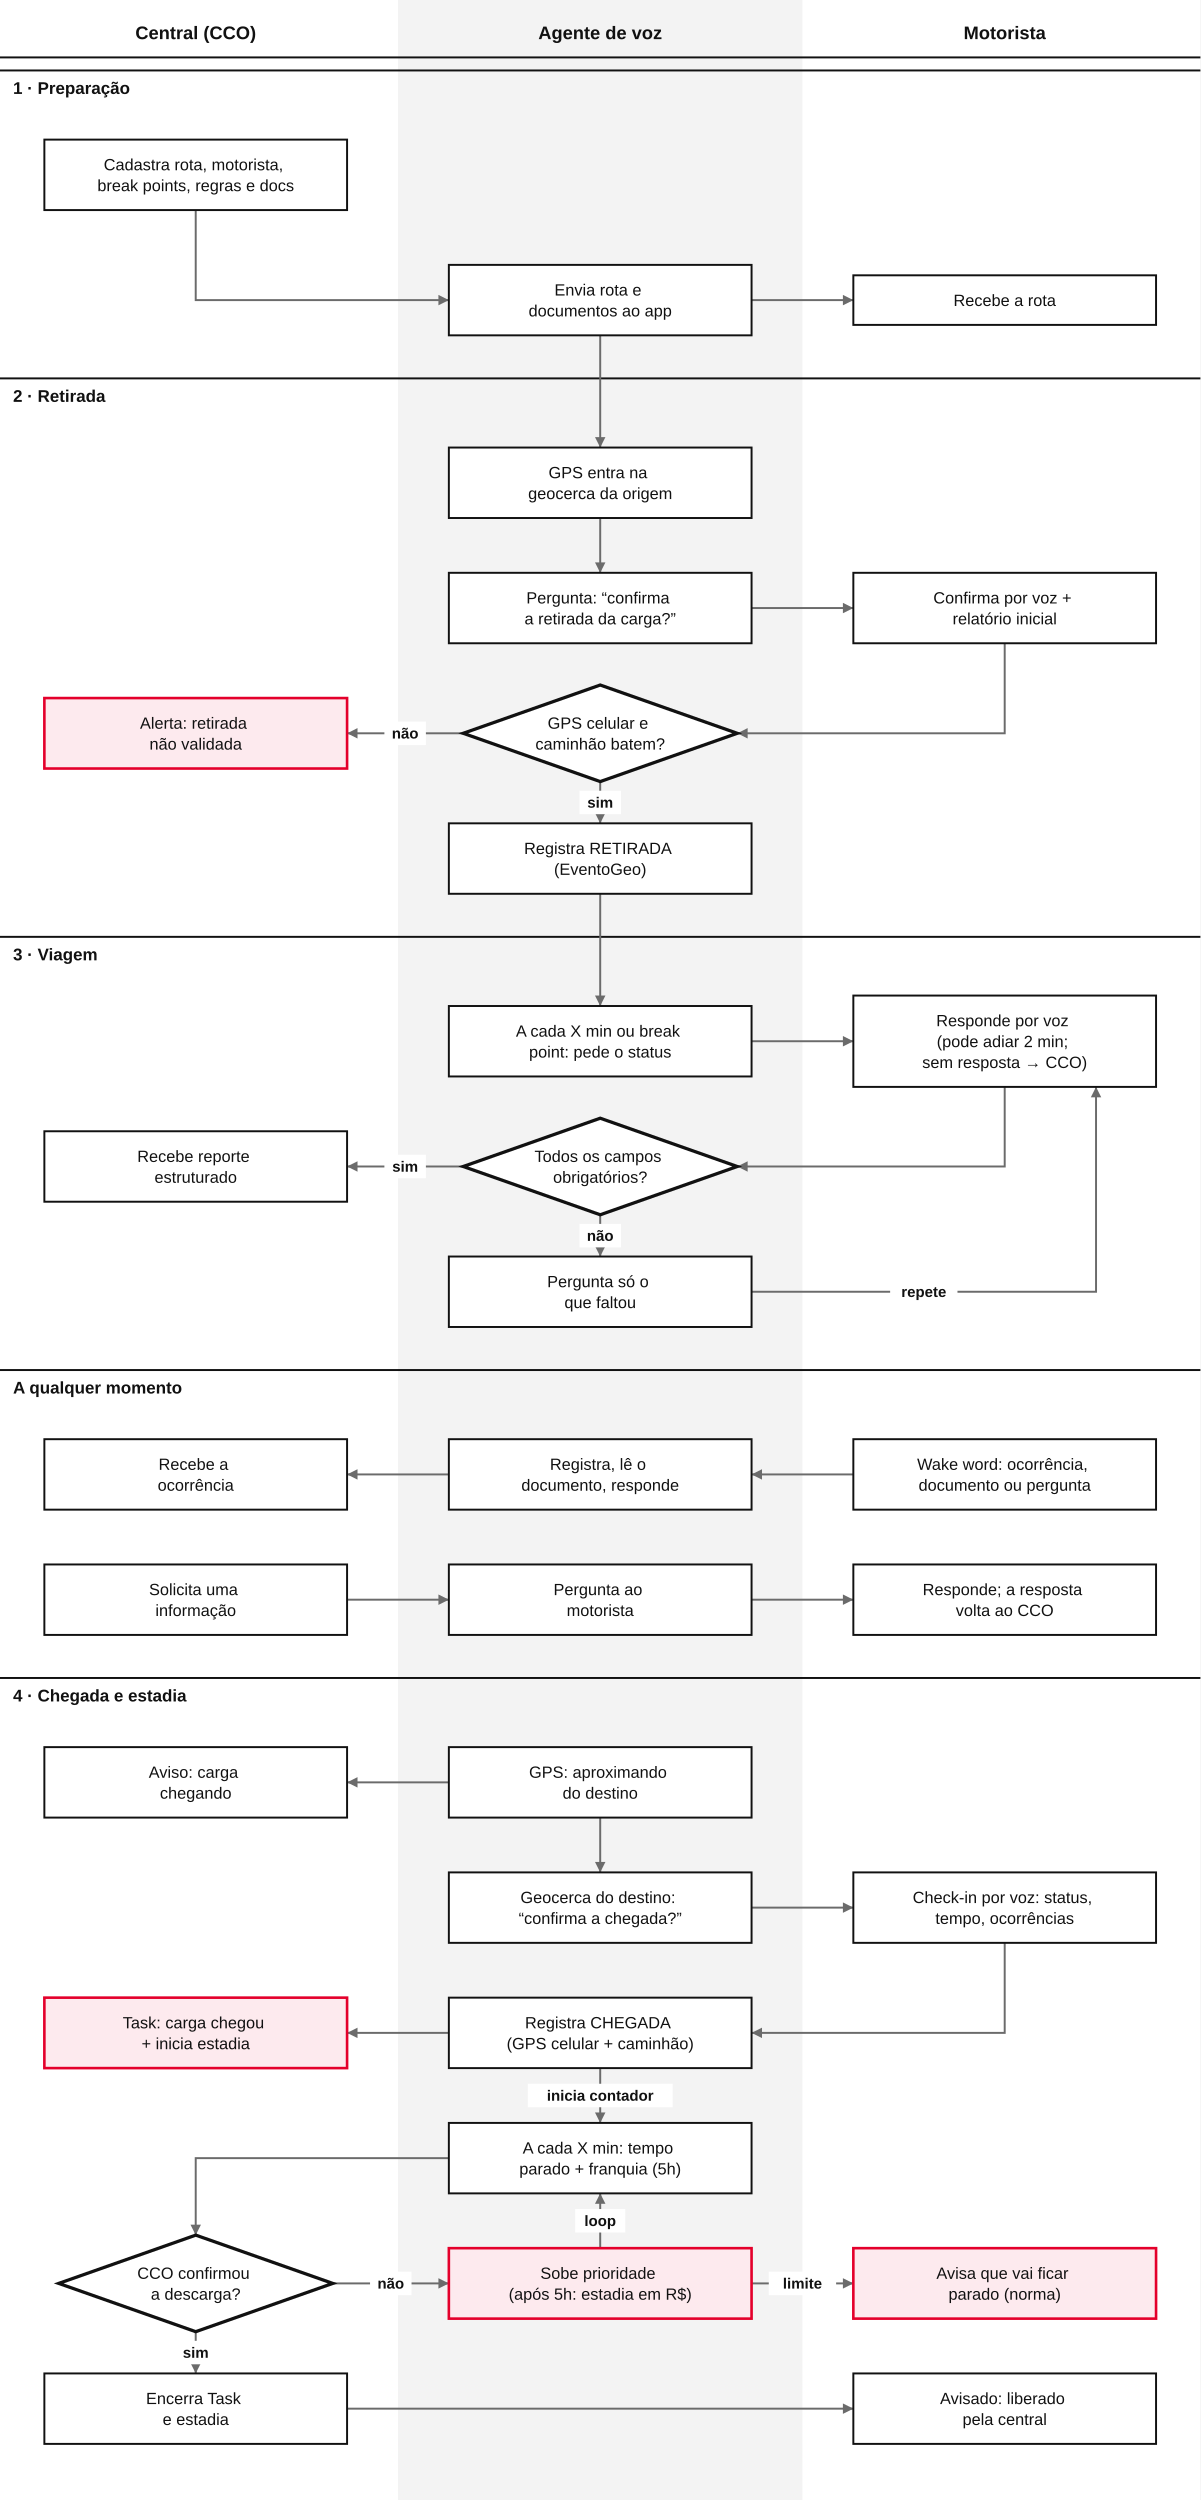
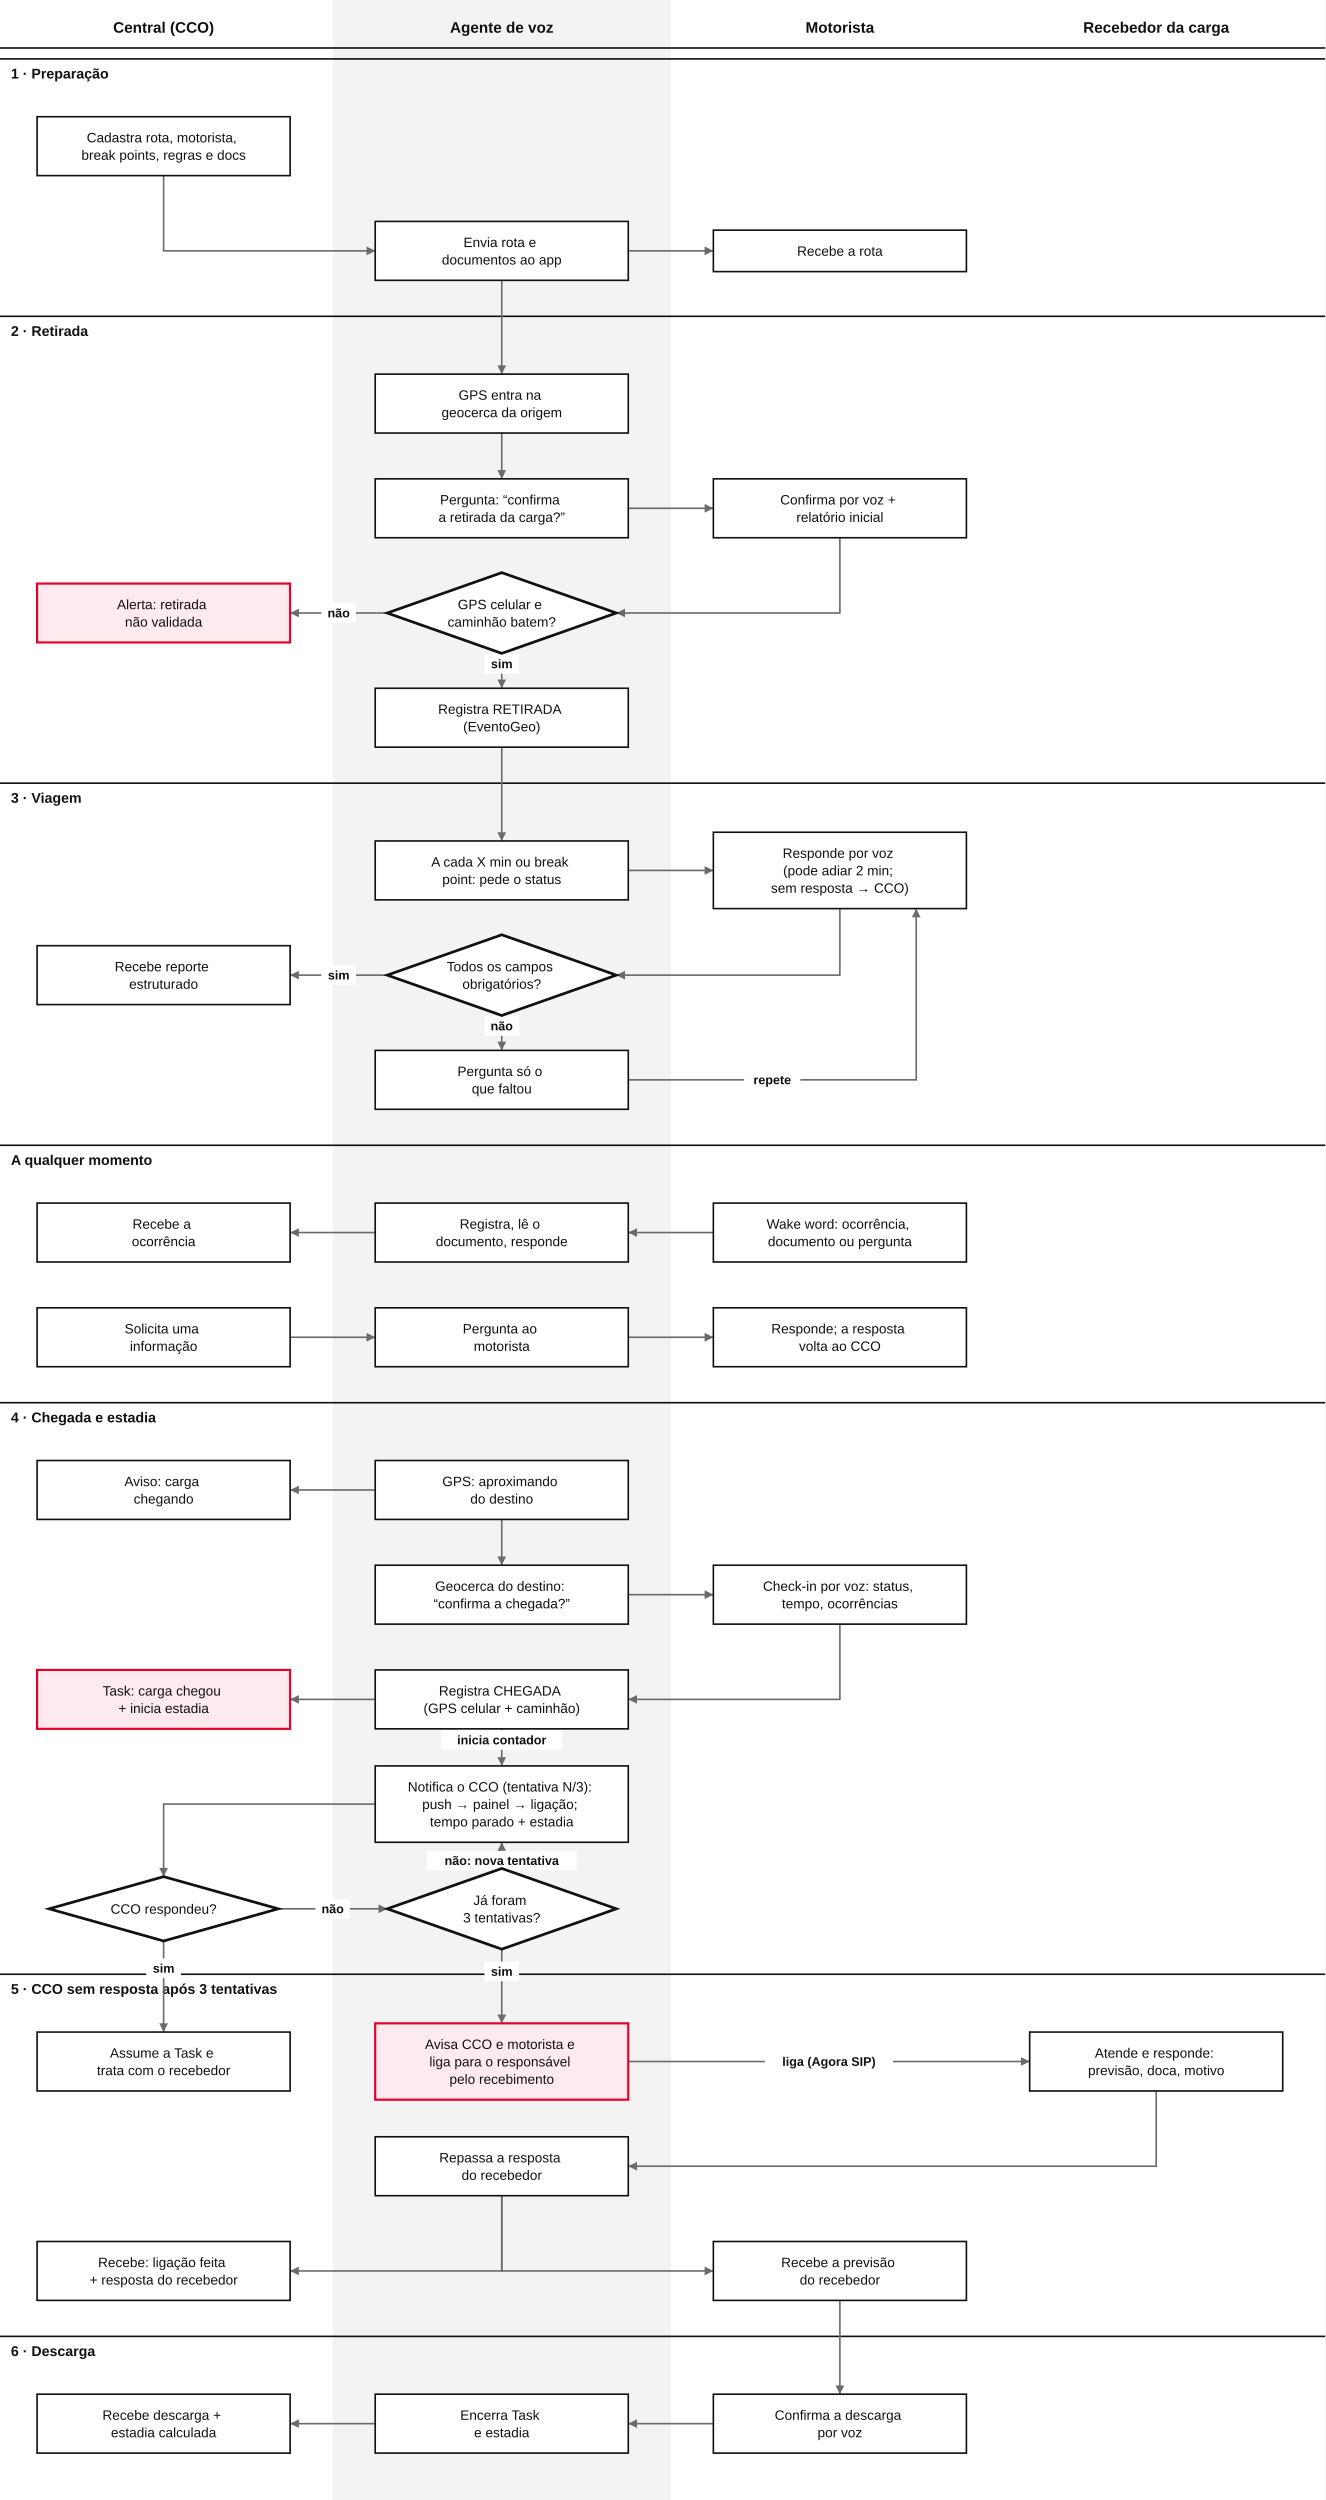
- <svg xmlns="http://www.w3.org/2000/svg" width="920" height="1916" viewBox="0 0 920 1916" role="img" aria-label="Fluxograma do Parceiro de Estrada em três raias: central, agente de voz e motorista, da preparação da rota até o encerramento da estadia">
+ <svg xmlns="http://www.w3.org/2000/svg" width="1215" height="2292" viewBox="0 0 1215 2292" role="img" aria-label="Fluxograma do Parceiro de Estrada em quatro raias: central, agente de voz, motorista e recebedor, da preparação da rota até a descarga, incluindo a ligação ao recebedor quando o CCO não responde">
  <style>text{fill:#111;font:12.5px Archivo,Arial,sans-serif}.lh{font-weight:800;font-size:14px}.ph{font-weight:800;font-size:13px}.nd{fill:#fff;stroke:#111;stroke-width:1.5}.a{fill:#fdeaee;stroke:#e4002b;stroke-width:2}.dc{fill:#fff;stroke:#111;stroke-width:2.5}.ed{fill:none;stroke:#6b6b6b;stroke-width:1.5}.lane{fill:#f3f3f3}.rule{stroke:#111;stroke-width:1.5}.lb{fill:#fff}.el{font-size:11.5px;font-weight:700}marker path{fill:#6b6b6b}</style>
  <rect width="100%" height="100%" fill="#fff" />
  <defs>
    <marker id="ah" viewBox="0 0 8 8" refX="8" refY="4" markerWidth="8" markerHeight="8" markerUnits="userSpaceOnUse" orient="auto">
      <path d="M0 0 L8 4 L0 8 z" />
    </marker>
  </defs>
  <text class="lh" text-anchor="middle" x="150" y="30">Central (CCO)</text>
-   <rect class="lane" x="305" y="0" width="310" height="1916" />
+   <rect class="lane" x="305" y="0" width="310" height="2292" />
  <text class="lh" text-anchor="middle" x="460" y="30">Agente de voz</text>
  <text class="lh" text-anchor="middle" x="770" y="30">Motorista</text>
-   <line class="rule" x1="0" x2="920" y1="44" y2="44" />
-   <line class="rule" x1="0" x2="920" y1="54" y2="54" />
+   <text class="lh" text-anchor="middle" x="1060" y="30">Recebedor da carga</text>
+   <line class="rule" x1="0" x2="1215" y1="44" y2="44" />
+   <line class="rule" x1="0" x2="1215" y1="54" y2="54" />
  <text class="ph" x="10" y="72">1 · Preparação</text>
-   <line class="rule" x1="0" x2="920" y1="290" y2="290" />
+   <line class="rule" x1="0" x2="1215" y1="290" y2="290" />
  <text class="ph" x="10" y="308">2 · Retirada</text>
-   <line class="rule" x1="0" x2="920" y1="718" y2="718" />
+   <line class="rule" x1="0" x2="1215" y1="718" y2="718" />
  <text class="ph" x="10" y="736">3 · Viagem</text>
-   <line class="rule" x1="0" x2="920" y1="1050" y2="1050" />
+   <line class="rule" x1="0" x2="1215" y1="1050" y2="1050" />
  <text class="ph" x="10" y="1068">A qualquer momento</text>
-   <line class="rule" x1="0" x2="920" y1="1286" y2="1286" />
+   <line class="rule" x1="0" x2="1215" y1="1286" y2="1286" />
  <text class="ph" x="10" y="1304">4 · Chegada e estadia</text>
+   <line class="rule" x1="0" x2="1215" y1="1810" y2="1810" />
+   <text class="ph" x="10" y="1828">5 · CCO sem resposta após 3 tentativas</text>
+   <line class="rule" x1="0" x2="1215" y1="2142" y2="2142" />
+   <text class="ph" x="10" y="2160">6 · Descarga</text>
  <path class="ed" marker-end="url(#ah)" d="M150 161 L150 230 L344 230" />
  <path class="ed" marker-end="url(#ah)" d="M576 230 L654 230" />
  <path class="ed" marker-end="url(#ah)" d="M460 257 L460 343" />
  <path class="ed" marker-end="url(#ah)" d="M460 397 L460 439" />
  <path class="ed" marker-end="url(#ah)" d="M576 466 L654 466" />
  <path class="ed" marker-end="url(#ah)" d="M770 493 L770 562 L565 562" />
  <path class="ed" marker-end="url(#ah)" d="M355 562 L266 562" />
  <rect class="lb" x="294.6" y="553" width="31.8" height="18" />
  <text class="el" text-anchor="middle" x="310.5" y="566">não</text>
  <path class="ed" marker-end="url(#ah)" d="M460 599 L460 631" />
-   <rect class="lb" x="444.1" y="606" width="31.8" height="18" />
-   <text class="el" text-anchor="middle" x="460" y="619">sim</text>
+   <rect class="lb" x="444.1" y="599.6" width="31.8" height="18" />
+   <text class="el" text-anchor="middle" x="460" y="612.6">sim</text>
  <path class="ed" marker-end="url(#ah)" d="M460 685 L460 771" />
  <path class="ed" marker-end="url(#ah)" d="M576 798 L654 798" />
  <path class="ed" marker-end="url(#ah)" d="M770 833 L770 894 L565 894" />
  <path class="ed" marker-end="url(#ah)" d="M355 894 L266 894" />
  <rect class="lb" x="294.6" y="885" width="31.8" height="18" />
  <text class="el" text-anchor="middle" x="310.5" y="898">sim</text>
  <path class="ed" marker-end="url(#ah)" d="M460 931 L460 963" />
-   <rect class="lb" x="444.1" y="938" width="31.8" height="18" />
-   <text class="el" text-anchor="middle" x="460" y="951">não</text>
+   <rect class="lb" x="444.1" y="931.6" width="31.8" height="18" />
+   <text class="el" text-anchor="middle" x="460" y="944.6">não</text>
  <path class="ed" marker-end="url(#ah)" d="M576 990 L840 990 L840 833" />
  <rect class="lb" x="682.2" y="981" width="51.6" height="18" />
  <text class="el" text-anchor="middle" x="708" y="994">repete</text>
  <path class="ed" marker-end="url(#ah)" d="M654 1130 L576 1130" />
  <path class="ed" marker-end="url(#ah)" d="M344 1130 L266 1130" />
  <path class="ed" marker-end="url(#ah)" d="M266 1226 L344 1226" />
  <path class="ed" marker-end="url(#ah)" d="M576 1226 L654 1226" />
  <path class="ed" marker-end="url(#ah)" d="M344 1366 L266 1366" />
  <path class="ed" marker-end="url(#ah)" d="M460 1393 L460 1435" />
  <path class="ed" marker-end="url(#ah)" d="M576 1462 L654 1462" />
  <path class="ed" marker-end="url(#ah)" d="M770 1489 L770 1558 L576 1558" />
  <path class="ed" marker-end="url(#ah)" d="M344 1558 L266 1558" />
-   <path class="ed" marker-end="url(#ah)" d="M460 1585 L460 1627" />
-   <rect class="lb" x="404.5" y="1597" width="111" height="18" />
-   <text class="el" text-anchor="middle" x="460" y="1610">inicia contador</text>
-   <path class="ed" marker-end="url(#ah)" d="M344 1654 L150 1654 L150 1713" />
-   <path class="ed" marker-end="url(#ah)" d="M255 1750 L344 1750" />
-   <rect class="lb" x="283.6" y="1741" width="31.8" height="18" />
-   <text class="el" text-anchor="middle" x="299.5" y="1754">não</text>
-   <path class="ed" marker-end="url(#ah)" d="M460 1723 L460 1681" />
-   <rect class="lb" x="440.8" y="1693" width="38.4" height="18" />
-   <text class="el" text-anchor="middle" x="460" y="1706">loop</text>
-   <path class="ed" marker-end="url(#ah)" d="M576 1750 L654 1750" />
-   <rect class="lb" x="589.2" y="1741" width="51.6" height="18" />
-   <text class="el" text-anchor="middle" x="615" y="1754">limite</text>
-   <path class="ed" marker-end="url(#ah)" d="M150 1787 L150 1819" />
-   <rect class="lb" x="134.1" y="1794" width="31.8" height="18" />
-   <text class="el" text-anchor="middle" x="150" y="1807">sim</text>
-   <path class="ed" marker-end="url(#ah)" d="M266 1846 L654 1846" />
+   <path class="ed" marker-end="url(#ah)" d="M460 1585 L460 1619" />
+   <rect class="lb" x="404.5" y="1586.2" width="111" height="18" />
+   <text class="el" text-anchor="middle" x="460" y="1599.2">inicia contador</text>
+   <path class="ed" marker-end="url(#ah)" d="M344 1654 L150 1654 L150 1720.5" />
+   <path class="ed" marker-end="url(#ah)" d="M255 1750 L355 1750" />
+   <rect class="lb" x="289.1" y="1741" width="31.8" height="18" />
+   <text class="el" text-anchor="middle" x="305" y="1754">não</text>
+   <path class="ed" marker-end="url(#ah)" d="M460 1713 L460 1689" />
+   <rect class="lb" x="391.3" y="1696.8" width="137.4" height="18" />
+   <text class="el" text-anchor="middle" x="460" y="1709.8">não: nova tentativa</text>
+   <path class="ed" marker-end="url(#ah)" d="M150 1779.5 L150 1863" />
+   <rect class="lb" x="134.1" y="1795.55" width="31.8" height="18" />
+   <text class="el" text-anchor="middle" x="150" y="1808.55">sim</text>
+   <path class="ed" marker-end="url(#ah)" d="M460 1787 L460 1855" />
+   <rect class="lb" x="444.1" y="1798.4" width="31.8" height="18" />
+   <text class="el" text-anchor="middle" x="460" y="1811.4">sim</text>
+   <path class="ed" marker-end="url(#ah)" d="M576 1890 L944 1890" />
+   <rect class="lb" x="701.2" y="1881" width="117.6" height="18" />
+   <text class="el" text-anchor="middle" x="760" y="1894">liga (Agora SIP)</text>
+   <path class="ed" marker-end="url(#ah)" d="M1060 1917 L1060 1986 L576 1986" />
+   <path class="ed" marker-end="url(#ah)" d="M460 2013 L460 2082 L266 2082" />
+   <path class="ed" marker-end="url(#ah)" d="M460 2013 L460 2082 L654 2082" />
+   <path class="ed" marker-end="url(#ah)" d="M770 2109 L770 2195" />
+   <path class="ed" marker-end="url(#ah)" d="M654 2222 L576 2222" />
+   <path class="ed" marker-end="url(#ah)" d="M344 2222 L266 2222" />
  <rect class="nd" x="34" y="107" width="232" height="54" />
  <text text-anchor="middle">
    <tspan x="150" y="130.5">Cadastra rota, motorista,</tspan>
    <tspan x="150" y="146.5">break points, regras e docs</tspan>
  </text>
  <rect class="nd" x="344" y="203" width="232" height="54" />
  <text text-anchor="middle">
    <tspan x="460" y="226.5">Envia rota e</tspan>
    <tspan x="460" y="242.5">documentos ao app</tspan>
  </text>
  <rect class="nd" x="654" y="211" width="232" height="38" />
  <text text-anchor="middle">
    <tspan x="770" y="234.5">Recebe a rota</tspan>
  </text>
  <rect class="nd" x="344" y="343" width="232" height="54" />
  <text text-anchor="middle">
    <tspan x="460" y="366.5">GPS entra na</tspan>
    <tspan x="460" y="382.5">geocerca da origem</tspan>
  </text>
  <rect class="nd" x="344" y="439" width="232" height="54" />
  <text text-anchor="middle">
    <tspan x="460" y="462.5">Pergunta: “confirma</tspan>
    <tspan x="460" y="478.5">a retirada da carga?”</tspan>
  </text>
  <rect class="nd" x="654" y="439" width="232" height="54" />
  <text text-anchor="middle">
    <tspan x="770" y="462.5">Confirma por voz +</tspan>
    <tspan x="770" y="478.5">relatório inicial</tspan>
  </text>
  <polygon class="dc" points="460,525 565,562 460,599 355,562" />
  <text text-anchor="middle">
    <tspan x="460" y="558.5">GPS celular e</tspan>
    <tspan x="460" y="574.5">caminhão batem?</tspan>
  </text>
  <rect class="nd a" x="34" y="535" width="232" height="54" />
  <text text-anchor="middle">
    <tspan x="150" y="558.5">Alerta: retirada</tspan>
    <tspan x="150" y="574.5">não validada</tspan>
  </text>
  <rect class="nd" x="344" y="631" width="232" height="54" />
  <text text-anchor="middle">
    <tspan x="460" y="654.5">Registra RETIRADA</tspan>
    <tspan x="460" y="670.5">(EventoGeo)</tspan>
  </text>
  <rect class="nd" x="344" y="771" width="232" height="54" />
  <text text-anchor="middle">
    <tspan x="460" y="794.5">A cada X min ou break</tspan>
    <tspan x="460" y="810.5">point: pede o status</tspan>
  </text>
  <rect class="nd" x="654" y="763" width="232" height="70" />
  <text text-anchor="middle">
    <tspan x="770" y="786.5">Responde por voz</tspan>
    <tspan x="770" y="802.5">(pode adiar 2 min;</tspan>
    <tspan x="770" y="818.5">sem resposta → CCO)</tspan>
  </text>
  <polygon class="dc" points="460,857 565,894 460,931 355,894" />
  <text text-anchor="middle">
    <tspan x="460" y="890.5">Todos os campos</tspan>
    <tspan x="460" y="906.5">obrigatórios?</tspan>
  </text>
  <rect class="nd" x="34" y="867" width="232" height="54" />
  <text text-anchor="middle">
    <tspan x="150" y="890.5">Recebe reporte</tspan>
    <tspan x="150" y="906.5">estruturado</tspan>
  </text>
  <rect class="nd" x="344" y="963" width="232" height="54" />
  <text text-anchor="middle">
    <tspan x="460" y="986.5">Pergunta só o</tspan>
    <tspan x="460" y="1002.5">que faltou</tspan>
  </text>
  <rect class="nd" x="654" y="1103" width="232" height="54" />
  <text text-anchor="middle">
    <tspan x="770" y="1126.5">Wake word: ocorrência,</tspan>
    <tspan x="770" y="1142.5">documento ou pergunta</tspan>
  </text>
  <rect class="nd" x="344" y="1103" width="232" height="54" />
  <text text-anchor="middle">
    <tspan x="460" y="1126.5">Registra, lê o</tspan>
    <tspan x="460" y="1142.5">documento, responde</tspan>
  </text>
  <rect class="nd" x="34" y="1103" width="232" height="54" />
  <text text-anchor="middle">
    <tspan x="150" y="1126.5">Recebe a</tspan>
    <tspan x="150" y="1142.5">ocorrência</tspan>
  </text>
  <rect class="nd" x="34" y="1199" width="232" height="54" />
  <text text-anchor="middle">
    <tspan x="150" y="1222.5">Solicita uma</tspan>
    <tspan x="150" y="1238.5">informação</tspan>
  </text>
  <rect class="nd" x="344" y="1199" width="232" height="54" />
  <text text-anchor="middle">
    <tspan x="460" y="1222.5">Pergunta ao</tspan>
    <tspan x="460" y="1238.5">motorista</tspan>
  </text>
  <rect class="nd" x="654" y="1199" width="232" height="54" />
  <text text-anchor="middle">
    <tspan x="770" y="1222.5">Responde; a resposta</tspan>
    <tspan x="770" y="1238.5">volta ao CCO</tspan>
  </text>
  <rect class="nd" x="344" y="1339" width="232" height="54" />
  <text text-anchor="middle">
    <tspan x="460" y="1362.5">GPS: aproximando</tspan>
    <tspan x="460" y="1378.5">do destino</tspan>
  </text>
  <rect class="nd" x="34" y="1339" width="232" height="54" />
  <text text-anchor="middle">
    <tspan x="150" y="1362.5">Aviso: carga</tspan>
    <tspan x="150" y="1378.5">chegando</tspan>
  </text>
  <rect class="nd" x="344" y="1435" width="232" height="54" />
  <text text-anchor="middle">
    <tspan x="460" y="1458.5">Geocerca do destino:</tspan>
    <tspan x="460" y="1474.5">“confirma a chegada?”</tspan>
  </text>
  <rect class="nd" x="654" y="1435" width="232" height="54" />
  <text text-anchor="middle">
    <tspan x="770" y="1458.5">Check-in por voz: status,</tspan>
    <tspan x="770" y="1474.5">tempo, ocorrências</tspan>
  </text>
  <rect class="nd" x="344" y="1531" width="232" height="54" />
  <text text-anchor="middle">
    <tspan x="460" y="1554.5">Registra CHEGADA</tspan>
    <tspan x="460" y="1570.5">(GPS celular + caminhão)</tspan>
  </text>
  <rect class="nd a" x="34" y="1531" width="232" height="54" />
  <text text-anchor="middle">
    <tspan x="150" y="1554.5">Task: carga chegou</tspan>
    <tspan x="150" y="1570.5">+ inicia estadia</tspan>
  </text>
-   <rect class="nd" x="344" y="1627" width="232" height="54" />
-   <text text-anchor="middle">
-     <tspan x="460" y="1650.5">A cada X min: tempo</tspan>
-     <tspan x="460" y="1666.5">parado + franquia (5h)</tspan>
-   </text>
-   <polygon class="dc" points="150,1713 255,1750 150,1787 45,1750" />
-   <text text-anchor="middle">
-     <tspan x="150" y="1746.5">CCO confirmou</tspan>
-     <tspan x="150" y="1762.5">a descarga?</tspan>
-   </text>
-   <rect class="nd a" x="344" y="1723" width="232" height="54" />
-   <text text-anchor="middle">
-     <tspan x="460" y="1746.5">Sobe prioridade</tspan>
-     <tspan x="460" y="1762.5">(após 5h: estadia em R$)</tspan>
-   </text>
-   <rect class="nd a" x="654" y="1723" width="232" height="54" />
-   <text text-anchor="middle">
-     <tspan x="770" y="1746.5">Avisa que vai ficar</tspan>
-     <tspan x="770" y="1762.5">parado (norma)</tspan>
-   </text>
-   <rect class="nd" x="34" y="1819" width="232" height="54" />
-   <text text-anchor="middle">
-     <tspan x="150" y="1842.5">Encerra Task</tspan>
-     <tspan x="150" y="1858.5">e estadia</tspan>
-   </text>
-   <rect class="nd" x="654" y="1819" width="232" height="54" />
-   <text text-anchor="middle">
-     <tspan x="770" y="1842.5">Avisado: liberado</tspan>
-     <tspan x="770" y="1858.5">pela central</tspan>
+   <rect class="nd" x="344" y="1619" width="232" height="70" />
+   <text text-anchor="middle">
+     <tspan x="460" y="1642.5">Notifica o CCO (tentativa N/3):</tspan>
+     <tspan x="460" y="1658.5">push → painel → ligação;</tspan>
+     <tspan x="460" y="1674.5">tempo parado + estadia</tspan>
+   </text>
+   <polygon class="dc" points="150,1720.5 255,1750 150,1779.5 45,1750" />
+   <text text-anchor="middle">
+     <tspan x="150" y="1754.5">CCO respondeu?</tspan>
+   </text>
+   <polygon class="dc" points="460,1713 565,1750 460,1787 355,1750" />
+   <text text-anchor="middle">
+     <tspan x="460" y="1746.5">Já foram</tspan>
+     <tspan x="460" y="1762.5">3 tentativas?</tspan>
+   </text>
+   <rect class="nd" x="34" y="1863" width="232" height="54" />
+   <text text-anchor="middle">
+     <tspan x="150" y="1886.5">Assume a Task e</tspan>
+     <tspan x="150" y="1902.5">trata com o recebedor</tspan>
+   </text>
+   <rect class="nd a" x="344" y="1855" width="232" height="70" />
+   <text text-anchor="middle">
+     <tspan x="460" y="1878.5">Avisa CCO e motorista e</tspan>
+     <tspan x="460" y="1894.5">liga para o responsável</tspan>
+     <tspan x="460" y="1910.5">pelo recebimento</tspan>
+   </text>
+   <rect class="nd" x="944" y="1863" width="232" height="54" />
+   <text text-anchor="middle">
+     <tspan x="1060" y="1886.5">Atende e responde:</tspan>
+     <tspan x="1060" y="1902.5">previsão, doca, motivo</tspan>
+   </text>
+   <rect class="nd" x="344" y="1959" width="232" height="54" />
+   <text text-anchor="middle">
+     <tspan x="460" y="1982.5">Repassa a resposta</tspan>
+     <tspan x="460" y="1998.5">do recebedor</tspan>
+   </text>
+   <rect class="nd" x="34" y="2055" width="232" height="54" />
+   <text text-anchor="middle">
+     <tspan x="150" y="2078.5">Recebe: ligação feita</tspan>
+     <tspan x="150" y="2094.5">+ resposta do recebedor</tspan>
+   </text>
+   <rect class="nd" x="654" y="2055" width="232" height="54" />
+   <text text-anchor="middle">
+     <tspan x="770" y="2078.5">Recebe a previsão</tspan>
+     <tspan x="770" y="2094.5">do recebedor</tspan>
+   </text>
+   <rect class="nd" x="654" y="2195" width="232" height="54" />
+   <text text-anchor="middle">
+     <tspan x="770" y="2218.5">Confirma a descarga</tspan>
+     <tspan x="770" y="2234.5">por voz</tspan>
+   </text>
+   <rect class="nd" x="344" y="2195" width="232" height="54" />
+   <text text-anchor="middle">
+     <tspan x="460" y="2218.5">Encerra Task</tspan>
+     <tspan x="460" y="2234.5">e estadia</tspan>
+   </text>
+   <rect class="nd" x="34" y="2195" width="232" height="54" />
+   <text text-anchor="middle">
+     <tspan x="150" y="2218.5">Recebe descarga +</tspan>
+     <tspan x="150" y="2234.5">estadia calculada</tspan>
  </text>
</svg>
